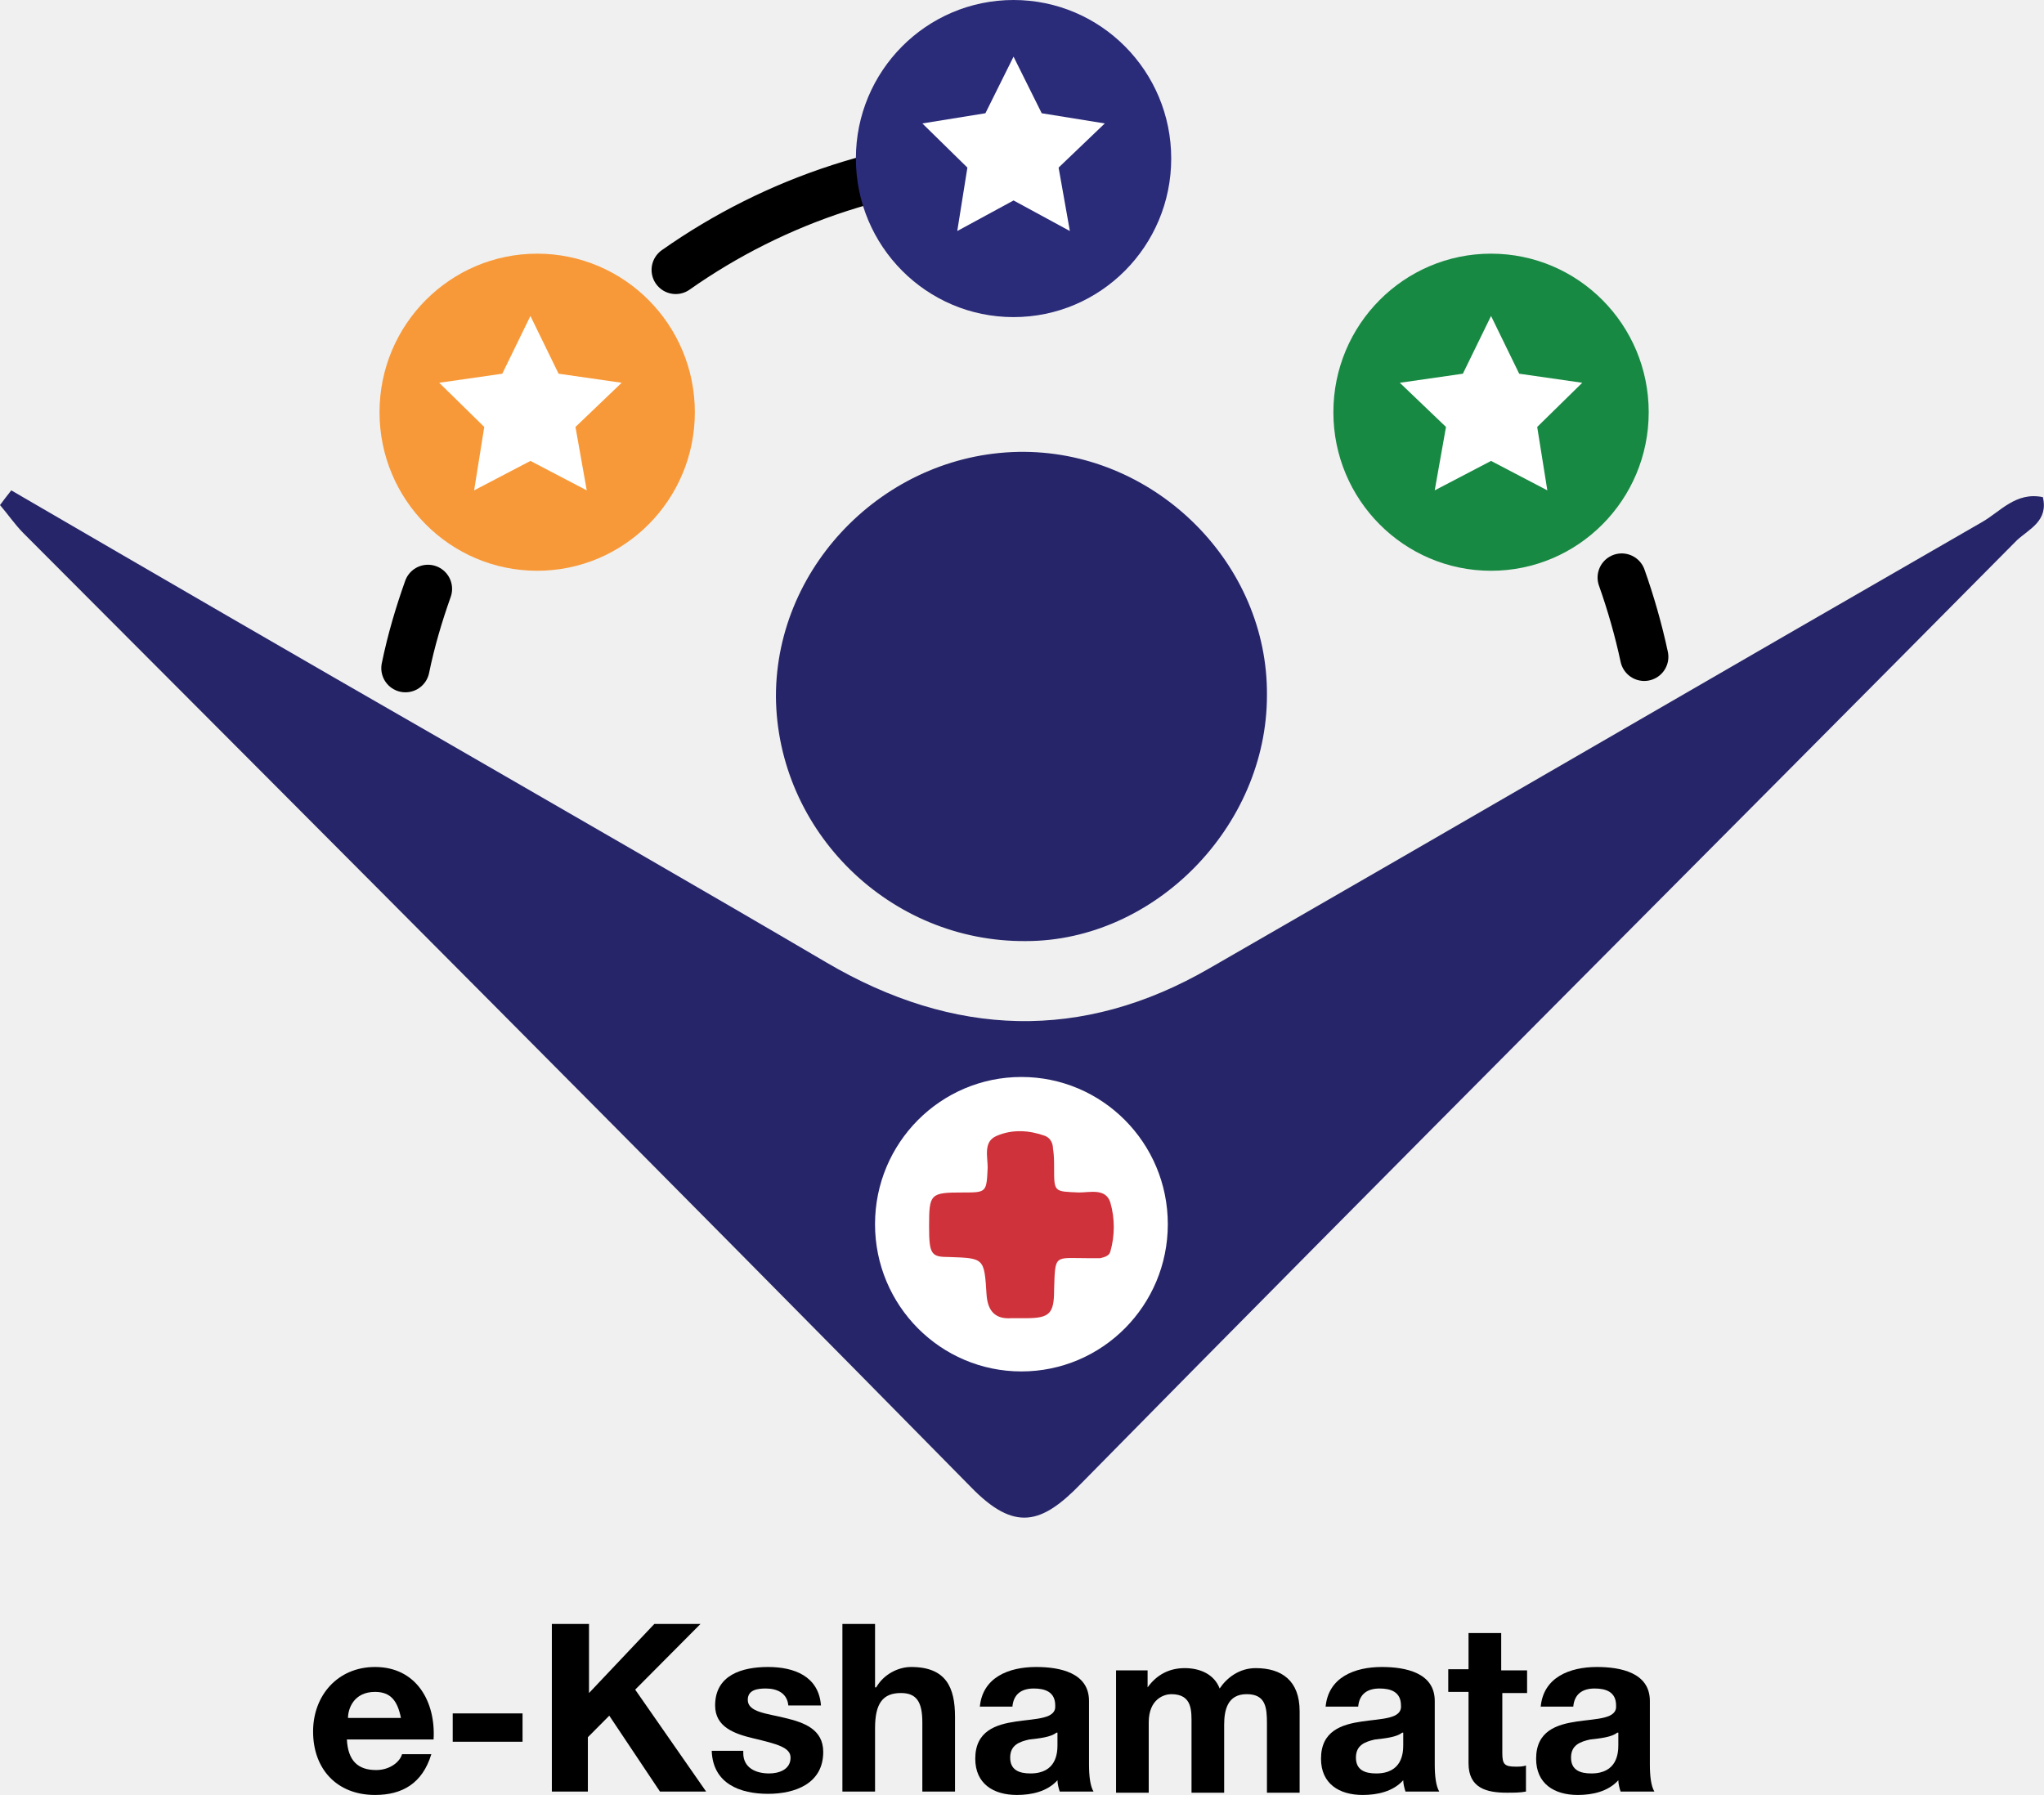
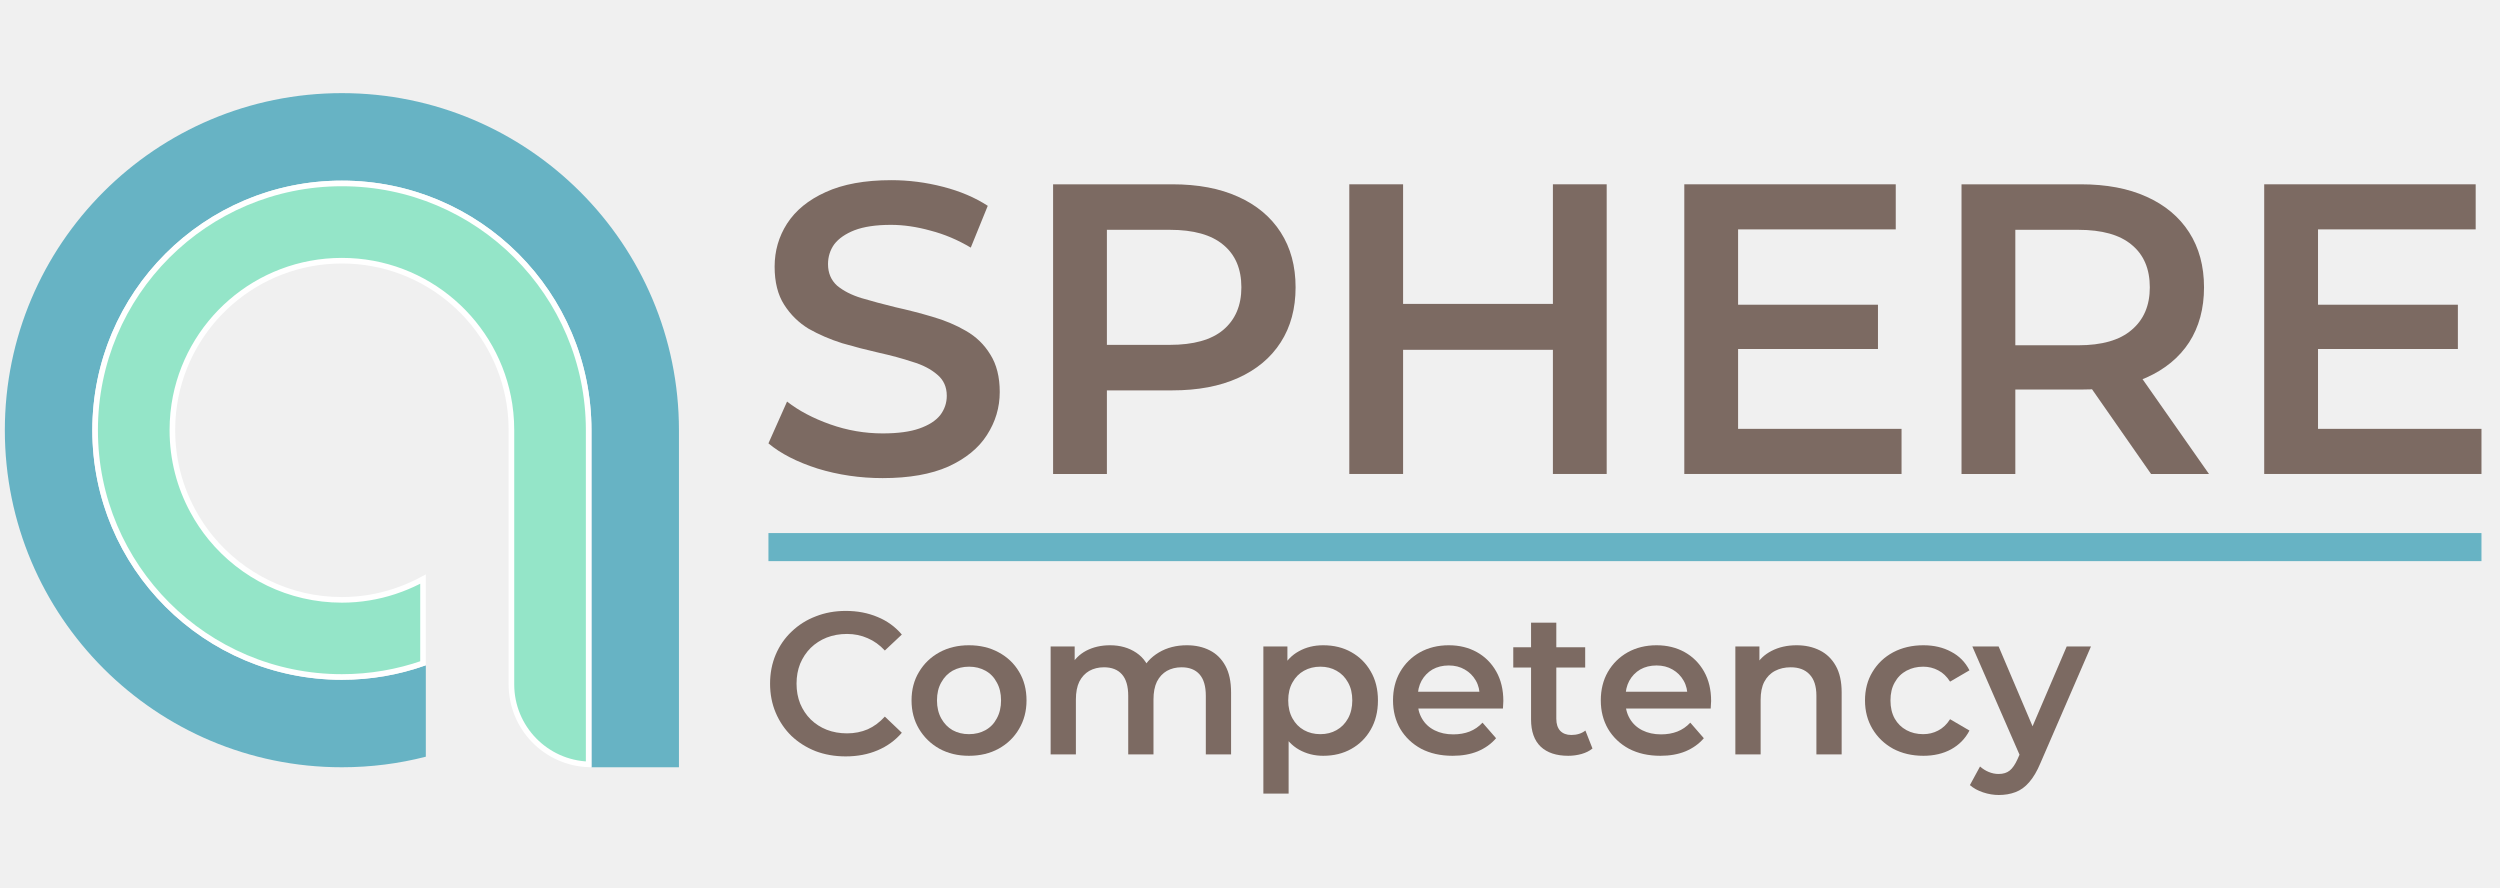
- <svg xmlns="http://www.w3.org/2000/svg" width="74" height="65" viewBox="0 0 74 65" fill="none">
-   <g clip-path="url(#clip0_7020_2985)">
-     <path d="M0.408 17.757C5.626 20.792 10.845 23.826 16.064 26.82C20.671 29.486 25.319 32.151 29.926 34.858C34.533 37.565 39.181 37.729 43.788 35.063C53.125 29.691 62.421 24.278 71.758 18.905C72.41 18.536 72.981 17.798 73.959 18.003C74.163 18.864 73.47 19.151 73.022 19.561C61.728 30.962 50.393 42.281 39.141 53.722C37.714 55.199 36.735 55.486 35.145 53.845C23.77 42.281 12.313 30.798 0.856 19.315C0.53 18.987 0.285 18.618 0 18.29C0.122 18.126 0.245 17.962 0.408 17.757Z" fill="#262569" />
-     <path d="M36.979 49.663C39.906 49.663 42.279 47.276 42.279 44.331C42.279 41.387 39.906 39 36.979 39C34.052 39 31.679 41.387 31.679 44.331C31.679 47.276 34.052 49.663 36.979 49.663Z" fill="white" />
-     <path d="M45.868 25.18C45.868 29.937 41.79 34.079 37.142 34.079C32.209 34.12 28.132 30.101 28.091 25.221C28.091 20.382 32.209 16.322 37.102 16.363C41.872 16.404 45.908 20.423 45.868 25.18Z" fill="#262569" />
-     <path d="M33.636 44.413C33.636 43.224 33.677 43.183 34.859 43.183C35.716 43.183 35.716 43.183 35.757 42.281C35.757 41.871 35.593 41.338 36.083 41.133C36.653 40.886 37.265 40.928 37.836 41.133C38.04 41.215 38.121 41.42 38.121 41.584C38.162 41.83 38.162 42.076 38.162 42.281C38.162 43.183 38.162 43.142 39.059 43.183C39.467 43.183 40.038 43.019 40.2 43.552C40.364 44.126 40.364 44.741 40.2 45.316C40.16 45.48 39.997 45.52 39.834 45.562C39.67 45.562 39.548 45.562 39.385 45.562C38.162 45.562 38.203 45.398 38.162 46.71C38.162 47.571 37.999 47.735 37.143 47.735C36.98 47.735 36.816 47.735 36.613 47.735C36.042 47.776 35.757 47.489 35.716 46.874C35.634 45.562 35.634 45.562 34.37 45.52C33.718 45.52 33.636 45.438 33.636 44.413Z" fill="#CF323A" />
-     <path d="M12.558 62.991C12.599 63.77 12.966 64.098 13.618 64.098C14.107 64.098 14.474 63.811 14.556 63.524H15.616C15.29 64.59 14.556 65 13.577 65C12.191 65 11.335 64.057 11.335 62.703C11.335 61.391 12.232 60.366 13.577 60.366C15.086 60.366 15.779 61.637 15.697 62.991H12.558ZM14.515 62.211C14.393 61.596 14.148 61.268 13.577 61.268C12.803 61.268 12.599 61.883 12.599 62.211H14.515Z" fill="black" />
-     <path d="M16.39 62.047H18.918V63.073H16.39V62.047Z" fill="black" />
-     <path d="M19.979 58.808H21.324V61.309L23.689 58.808H25.36L22.996 61.186L25.564 64.877H23.893L22.058 62.129L21.283 62.909V64.877H19.979V58.808Z" fill="black" />
-     <path d="M26.909 63.483C26.909 64.016 27.358 64.221 27.847 64.221C28.173 64.221 28.621 64.098 28.621 63.647C28.621 63.278 28.132 63.155 27.276 62.95C26.583 62.785 25.89 62.539 25.89 61.76C25.89 60.653 26.868 60.366 27.806 60.366C28.744 60.366 29.641 60.694 29.722 61.76H28.54C28.499 61.309 28.132 61.145 27.724 61.145C27.439 61.145 27.072 61.186 27.072 61.555C27.072 62.006 27.765 62.047 28.418 62.211C29.111 62.375 29.804 62.621 29.804 63.442C29.804 64.59 28.785 64.959 27.806 64.959C26.787 64.959 25.808 64.59 25.767 63.401H26.909V63.483Z" fill="black" />
-     <path d="M30.498 58.808H31.68V61.104H31.721C32.006 60.612 32.536 60.366 32.985 60.366C34.249 60.366 34.575 61.104 34.575 62.17V64.877H33.392V62.375C33.392 61.637 33.188 61.309 32.618 61.309C31.965 61.309 31.68 61.678 31.68 62.581V64.877H30.498V58.808Z" fill="black" />
-     <path d="M35.471 61.842C35.553 60.735 36.531 60.366 37.51 60.366C38.366 60.366 39.426 60.571 39.426 61.596V63.893C39.426 64.303 39.467 64.672 39.589 64.877H38.366C38.325 64.754 38.284 64.59 38.284 64.467C37.917 64.877 37.347 65 36.816 65C35.96 65 35.308 64.59 35.308 63.688C35.308 61.678 38.284 62.745 38.203 61.76C38.203 61.268 37.836 61.145 37.428 61.145C36.98 61.145 36.694 61.35 36.653 61.801H35.471V61.842ZM38.243 62.745C38.04 62.909 37.632 62.95 37.265 62.991C36.898 63.073 36.572 63.196 36.572 63.647C36.572 64.098 36.898 64.221 37.306 64.221C38.243 64.221 38.284 63.483 38.284 63.196V62.745H38.243Z" fill="black" />
-     <path d="M40.405 60.489H41.547V61.104C41.873 60.653 42.321 60.407 42.892 60.407C43.422 60.407 43.952 60.612 44.156 61.145C44.401 60.776 44.849 60.407 45.461 60.407C46.399 60.407 47.051 60.858 47.051 61.965V64.918H45.868V62.416C45.868 61.842 45.828 61.35 45.135 61.35C44.441 61.35 44.319 61.924 44.319 62.458V64.918H43.137V62.458C43.137 61.965 43.178 61.35 42.403 61.35C42.158 61.35 41.588 61.514 41.588 62.375V64.918H40.405V60.489Z" fill="black" />
-     <path d="M47.989 61.842C48.07 60.735 49.049 60.366 50.027 60.366C50.883 60.366 51.943 60.571 51.943 61.596V63.893C51.943 64.303 51.984 64.672 52.106 64.877H50.883C50.843 64.754 50.802 64.59 50.802 64.467C50.435 64.877 49.864 65 49.334 65C48.478 65 47.825 64.59 47.825 63.688C47.825 61.678 50.802 62.745 50.72 61.76C50.72 61.268 50.353 61.145 49.946 61.145C49.497 61.145 49.212 61.35 49.171 61.801H47.989V61.842ZM50.761 62.745C50.557 62.909 50.149 62.95 49.782 62.991C49.416 63.073 49.089 63.196 49.089 63.647C49.089 64.098 49.416 64.221 49.823 64.221C50.761 64.221 50.802 63.483 50.802 63.196V62.745H50.761Z" fill="black" />
-     <path d="M54.389 60.489H55.286V61.309H54.389V63.483C54.389 63.893 54.471 63.975 54.879 63.975C55.001 63.975 55.123 63.975 55.245 63.934V64.877C55.042 64.918 54.797 64.918 54.552 64.918C53.819 64.918 53.166 64.754 53.166 63.852V61.268H52.432V60.448H53.166V59.136H54.349V60.489H54.389Z" fill="black" />
-     <path d="M55.776 61.842C55.857 60.735 56.836 60.366 57.814 60.366C58.671 60.366 59.731 60.571 59.731 61.596V63.893C59.731 64.303 59.771 64.672 59.894 64.877H58.671C58.63 64.754 58.589 64.59 58.589 64.467C58.222 64.877 57.651 65 57.121 65C56.265 65 55.613 64.59 55.613 63.688C55.613 61.678 58.589 62.745 58.508 61.76C58.508 61.268 58.141 61.145 57.733 61.145C57.284 61.145 56.999 61.35 56.958 61.801H55.776V61.842ZM58.548 62.745C58.344 62.909 57.937 62.95 57.57 62.991C57.203 63.073 56.877 63.196 56.877 63.647C56.877 64.098 57.203 64.221 57.611 64.221C58.548 64.221 58.589 63.483 58.589 63.196V62.745H58.548Z" fill="black" />
-     <path d="M14.678 24.196C14.882 23.199 15.167 22.242 15.493 21.325" stroke="black" stroke-width="1.748" stroke-miterlimit="10" stroke-linecap="round" />
-     <path d="M24.463 9.774C28.063 7.238 32.471 5.741 37.163 5.741C44.444 5.741 50.916 9.275 55.041 14.763" stroke="black" stroke-width="1.748" stroke-miterlimit="10" stroke-linecap="round" stroke-dasharray="15.33 15.33" />
-     <path d="M58.712 20.915C59.038 21.832 59.323 22.829 59.527 23.785" stroke="black" stroke-width="1.748" stroke-miterlimit="10" stroke-linecap="round" />
-     <path d="M19.448 20.669C22.601 20.669 25.156 18.098 25.156 14.928C25.156 11.757 22.601 9.186 19.448 9.186C16.296 9.186 13.74 11.757 13.74 14.928C13.74 18.098 16.296 20.669 19.448 20.669Z" fill="#F89939" />
-     <path d="M36.694 11.483C39.846 11.483 42.402 8.912 42.402 5.741C42.402 2.57 39.846 0 36.694 0C33.541 0 30.986 2.57 30.986 5.741C30.986 8.912 33.541 11.483 36.694 11.483Z" fill="#2A2B79" />
-     <path d="M53.981 20.669C57.134 20.669 59.689 18.098 59.689 14.928C59.689 11.757 57.134 9.186 53.981 9.186C50.829 9.186 48.273 11.757 48.273 14.928C48.273 18.098 50.829 20.669 53.981 20.669Z" fill="#188943" />
-     <path d="M36.694 2.051L37.714 4.101L39.997 4.47L38.325 6.069L38.733 8.366L36.694 7.259L34.656 8.366L35.023 6.069L33.392 4.47L35.675 4.101L36.694 2.051Z" fill="white" />
-     <path d="M19.203 11.442L20.223 13.533L22.506 13.861L20.834 15.461L21.242 17.757L19.203 16.691L17.165 17.757L17.532 15.461L15.901 13.861L18.184 13.533L19.203 11.442Z" fill="white" />
-     <path d="M53.981 11.442L55 13.533L57.283 13.861L55.652 15.461L56.019 17.757L53.981 16.691L51.942 17.757L52.35 15.461L50.678 13.861L52.961 13.533L53.981 11.442Z" fill="white" />
-   </g>
-   <defs>
-     <clipPath id="clip0_7020_2985">
-       <rect width="74" height="65" fill="white" />
-     </clipPath>
-   </defs>
+ <svg xmlns="http://www.w3.org/2000/svg" width="107" height="38" viewBox="0 0 107 38" fill="none">
+   <path d="M14.633 3.986C6.666 3.986 0.207 10.445 0.207 18.413C0.207 26.38 6.666 32.839 14.633 32.839C15.872 32.839 17.076 32.683 18.225 32.387V28.475C17.102 28.876 15.893 29.095 14.633 29.095C8.734 29.095 3.951 24.312 3.951 18.413C3.951 12.514 8.734 7.731 14.633 7.731C20.532 7.731 25.315 12.514 25.315 18.413V32.839H29.059V18.413C29.057 10.445 22.601 3.986 14.633 3.986Z" fill="#67B3C4" />
+   <path d="M14.633 7.851C20.465 7.851 25.195 12.58 25.195 18.413V32.715C23.357 32.652 21.889 31.143 21.889 29.292V18.413C21.889 18.16 21.877 17.914 21.852 17.67C21.84 17.549 21.825 17.427 21.807 17.308C21.274 13.826 18.267 11.158 14.633 11.158C10.999 11.158 7.993 13.823 7.46 17.308C7.442 17.427 7.426 17.549 7.414 17.67C7.39 17.914 7.378 18.163 7.378 18.413C7.378 19.666 7.694 20.844 8.254 21.872C8.364 22.08 8.486 22.278 8.616 22.472C8.747 22.666 8.884 22.853 9.033 23.033C10.363 24.645 12.378 25.674 14.633 25.674C15.416 25.674 16.171 25.546 16.878 25.314L17.178 25.208C17.498 25.087 17.808 24.946 18.105 24.785V28.389C17.017 28.768 15.849 28.975 14.633 28.975C8.8 28.975 4.071 24.245 4.071 18.413C4.071 12.58 8.8 7.851 14.633 7.851Z" fill="#94E5C8" stroke="white" stroke-width="0.24" />
+   <path d="M85.549 34.026C85.324 34.026 85.1 33.988 84.875 33.913C84.65 33.838 84.462 33.734 84.312 33.602L84.745 32.806C84.855 32.904 84.978 32.982 85.117 33.04C85.255 33.097 85.396 33.126 85.541 33.126C85.737 33.126 85.895 33.077 86.016 32.979C86.137 32.881 86.25 32.717 86.353 32.486L86.622 31.881L86.708 31.751L88.455 27.669H89.493L87.331 32.659C87.187 33.005 87.025 33.279 86.847 33.481C86.674 33.683 86.478 33.824 86.258 33.905C86.045 33.985 85.809 34.026 85.549 34.026ZM86.501 32.452L84.416 27.669H85.541L87.236 31.656L86.501 32.452Z" fill="#7C6A62" />
+   <path d="M82.322 32.348C81.837 32.348 81.405 32.247 81.024 32.045C80.65 31.838 80.356 31.555 80.142 31.198C79.929 30.84 79.822 30.434 79.822 29.978C79.822 29.517 79.929 29.11 80.142 28.759C80.356 28.401 80.65 28.122 81.024 27.92C81.405 27.718 81.837 27.617 82.322 27.617C82.771 27.617 83.166 27.709 83.507 27.894C83.852 28.073 84.115 28.338 84.293 28.69L83.463 29.174C83.325 28.955 83.155 28.793 82.953 28.69C82.757 28.586 82.544 28.534 82.313 28.534C82.048 28.534 81.808 28.592 81.595 28.707C81.382 28.822 81.215 28.989 81.094 29.209C80.972 29.422 80.912 29.678 80.912 29.978C80.912 30.278 80.972 30.538 81.094 30.757C81.215 30.97 81.382 31.134 81.595 31.25C81.808 31.365 82.048 31.422 82.313 31.422C82.544 31.422 82.757 31.371 82.953 31.267C83.155 31.163 83.325 31.002 83.463 30.782L84.293 31.267C84.115 31.613 83.852 31.881 83.507 32.071C83.166 32.256 82.771 32.348 82.322 32.348Z" fill="#7C6A62" />
+   <path d="M76.894 27.617C77.263 27.617 77.592 27.689 77.88 27.833C78.174 27.977 78.404 28.2 78.572 28.499C78.739 28.793 78.823 29.174 78.823 29.641V32.287H77.742V29.779C77.742 29.37 77.643 29.064 77.447 28.863C77.257 28.661 76.989 28.56 76.643 28.56C76.389 28.56 76.165 28.612 75.969 28.715C75.772 28.819 75.62 28.975 75.51 29.183C75.406 29.384 75.355 29.641 75.355 29.952V32.287H74.273V27.669H75.303V28.915L75.121 28.534C75.282 28.24 75.516 28.015 75.822 27.859C76.133 27.698 76.49 27.617 76.894 27.617Z" fill="#7C6A62" />
+   <path d="M71.065 32.348C70.552 32.348 70.102 32.247 69.716 32.045C69.335 31.838 69.038 31.555 68.825 31.198C68.618 30.84 68.514 30.434 68.514 29.978C68.514 29.517 68.615 29.11 68.816 28.759C69.024 28.401 69.306 28.122 69.664 27.92C70.027 27.718 70.439 27.617 70.901 27.617C71.35 27.617 71.751 27.715 72.103 27.911C72.454 28.107 72.731 28.384 72.933 28.741C73.135 29.099 73.236 29.52 73.236 30.004C73.236 30.05 73.233 30.102 73.227 30.16C73.227 30.218 73.224 30.272 73.218 30.324H69.37V29.606H72.648L72.224 29.831C72.23 29.566 72.175 29.332 72.059 29.131C71.944 28.929 71.786 28.77 71.584 28.655C71.388 28.54 71.16 28.482 70.901 28.482C70.635 28.482 70.402 28.54 70.2 28.655C70.004 28.77 69.848 28.932 69.733 29.139C69.624 29.341 69.569 29.58 69.569 29.857V30.03C69.569 30.307 69.632 30.552 69.759 30.765C69.886 30.979 70.065 31.143 70.295 31.258C70.526 31.373 70.791 31.431 71.091 31.431C71.35 31.431 71.584 31.391 71.791 31.31C71.999 31.229 72.183 31.102 72.345 30.93L72.924 31.596C72.717 31.838 72.454 32.025 72.137 32.158C71.826 32.285 71.469 32.348 71.065 32.348Z" fill="#7C6A62" />
+   <path d="M67.12 32.348C66.613 32.348 66.221 32.218 65.944 31.959C65.667 31.694 65.529 31.304 65.529 30.791V26.649H66.61V30.765C66.61 30.984 66.665 31.154 66.774 31.276C66.889 31.396 67.048 31.457 67.25 31.457C67.492 31.457 67.694 31.394 67.855 31.267L68.158 32.036C68.031 32.14 67.875 32.218 67.691 32.27C67.506 32.322 67.316 32.348 67.12 32.348ZM64.768 28.569V27.704H67.846V28.569H64.768Z" fill="#7C6A62" />
+   <path d="M62.172 32.348C61.659 32.348 61.209 32.247 60.823 32.045C60.443 31.838 60.146 31.555 59.932 31.198C59.725 30.84 59.621 30.434 59.621 29.978C59.621 29.517 59.722 29.11 59.924 28.759C60.131 28.401 60.414 28.122 60.771 27.92C61.135 27.718 61.547 27.617 62.008 27.617C62.458 27.617 62.858 27.715 63.21 27.911C63.562 28.107 63.839 28.384 64.04 28.741C64.242 29.099 64.343 29.52 64.343 30.004C64.343 30.05 64.34 30.102 64.335 30.16C64.335 30.218 64.332 30.272 64.326 30.324H60.477V29.606H63.755L63.331 29.831C63.337 29.566 63.282 29.332 63.167 29.131C63.052 28.929 62.893 28.77 62.691 28.655C62.495 28.54 62.267 28.482 62.008 28.482C61.743 28.482 61.509 28.54 61.307 28.655C61.111 28.77 60.956 28.932 60.84 29.139C60.731 29.341 60.676 29.58 60.676 29.857V30.03C60.676 30.307 60.74 30.552 60.867 30.765C60.993 30.979 61.172 31.143 61.403 31.258C61.633 31.373 61.898 31.431 62.198 31.431C62.458 31.431 62.691 31.391 62.899 31.31C63.106 31.229 63.291 31.102 63.452 30.93L64.032 31.596C63.824 31.838 63.562 32.025 63.245 32.158C62.933 32.285 62.576 32.348 62.172 32.348Z" fill="#7C6A62" />
+   <path d="M56.632 32.348C56.257 32.348 55.914 32.261 55.603 32.088C55.297 31.916 55.052 31.656 54.868 31.31C54.689 30.958 54.6 30.514 54.6 29.978C54.6 29.436 54.686 28.992 54.859 28.646C55.038 28.3 55.28 28.044 55.586 27.877C55.891 27.704 56.24 27.617 56.632 27.617C57.088 27.617 57.488 27.715 57.834 27.911C58.186 28.107 58.463 28.381 58.665 28.733C58.872 29.084 58.976 29.5 58.976 29.978C58.976 30.457 58.872 30.875 58.665 31.232C58.463 31.584 58.186 31.858 57.834 32.054C57.488 32.25 57.088 32.348 56.632 32.348ZM54.072 33.965V27.669H55.101V28.759L55.067 29.987L55.153 31.215V33.965H54.072ZM56.511 31.422C56.771 31.422 57.001 31.365 57.203 31.25C57.411 31.134 57.575 30.967 57.696 30.748C57.817 30.529 57.878 30.272 57.878 29.978C57.878 29.678 57.817 29.422 57.696 29.209C57.575 28.989 57.411 28.822 57.203 28.707C57.001 28.592 56.771 28.534 56.511 28.534C56.252 28.534 56.018 28.592 55.811 28.707C55.603 28.822 55.439 28.989 55.318 29.209C55.197 29.422 55.136 29.678 55.136 29.978C55.136 30.272 55.197 30.529 55.318 30.748C55.439 30.967 55.603 31.134 55.811 31.25C56.018 31.365 56.252 31.422 56.511 31.422Z" fill="#7C6A62" />
+   <path d="M50.796 27.617C51.165 27.617 51.491 27.689 51.773 27.833C52.061 27.977 52.286 28.2 52.448 28.499C52.609 28.793 52.69 29.174 52.69 29.641V32.287H51.609V29.779C51.609 29.37 51.519 29.064 51.341 28.863C51.162 28.661 50.905 28.56 50.571 28.56C50.335 28.56 50.124 28.612 49.94 28.715C49.761 28.819 49.62 28.972 49.516 29.174C49.418 29.376 49.369 29.632 49.369 29.944V32.287H48.288V29.779C48.288 29.37 48.198 29.064 48.02 28.863C47.841 28.661 47.584 28.56 47.25 28.56C47.014 28.56 46.803 28.612 46.619 28.715C46.44 28.819 46.299 28.972 46.195 29.174C46.097 29.376 46.048 29.632 46.048 29.944V32.287H44.967V27.669H45.996V28.897L45.814 28.534C45.97 28.234 46.195 28.006 46.489 27.851C46.789 27.695 47.129 27.617 47.509 27.617C47.942 27.617 48.317 27.724 48.634 27.937C48.957 28.151 49.17 28.473 49.274 28.906L48.85 28.759C49 28.413 49.248 28.136 49.594 27.928C49.94 27.721 50.34 27.617 50.796 27.617Z" fill="#7C6A62" />
+   <path d="M41.47 32.348C40.997 32.348 40.576 32.247 40.207 32.045C39.838 31.838 39.547 31.555 39.334 31.198C39.12 30.84 39.014 30.434 39.014 29.978C39.014 29.517 39.12 29.11 39.334 28.759C39.547 28.401 39.838 28.122 40.207 27.92C40.576 27.718 40.997 27.617 41.47 27.617C41.948 27.617 42.372 27.718 42.741 27.92C43.116 28.122 43.407 28.398 43.615 28.75C43.828 29.102 43.935 29.511 43.935 29.978C43.935 30.434 43.828 30.84 43.615 31.198C43.407 31.555 43.116 31.838 42.741 32.045C42.372 32.247 41.948 32.348 41.47 32.348ZM41.47 31.422C41.735 31.422 41.971 31.365 42.179 31.25C42.387 31.134 42.548 30.967 42.663 30.748C42.784 30.529 42.845 30.272 42.845 29.978C42.845 29.678 42.784 29.422 42.663 29.209C42.548 28.989 42.387 28.822 42.179 28.707C41.971 28.592 41.738 28.534 41.478 28.534C41.213 28.534 40.977 28.592 40.769 28.707C40.568 28.822 40.406 28.989 40.285 29.209C40.164 29.422 40.103 29.678 40.103 29.978C40.103 30.272 40.164 30.529 40.285 30.748C40.406 30.967 40.568 31.134 40.769 31.25C40.977 31.365 41.21 31.422 41.47 31.422Z" fill="#7C6A62" />
+   <path d="M36.194 32.374C35.732 32.374 35.303 32.299 34.905 32.149C34.513 31.993 34.17 31.777 33.876 31.5C33.587 31.218 33.363 30.886 33.201 30.506C33.04 30.125 32.959 29.71 32.959 29.261C32.959 28.811 33.04 28.396 33.201 28.015C33.363 27.635 33.59 27.306 33.884 27.029C34.178 26.747 34.522 26.53 34.913 26.381C35.306 26.225 35.735 26.147 36.202 26.147C36.698 26.147 37.151 26.234 37.56 26.407C37.969 26.574 38.315 26.825 38.598 27.159L37.871 27.842C37.652 27.606 37.407 27.43 37.136 27.315C36.865 27.194 36.571 27.133 36.254 27.133C35.937 27.133 35.646 27.185 35.38 27.289C35.121 27.392 34.893 27.54 34.697 27.73C34.507 27.92 34.357 28.145 34.248 28.404C34.144 28.664 34.092 28.949 34.092 29.261C34.092 29.572 34.144 29.857 34.248 30.117C34.357 30.376 34.507 30.601 34.697 30.791C34.893 30.982 35.121 31.129 35.38 31.232C35.646 31.336 35.937 31.388 36.254 31.388C36.571 31.388 36.865 31.33 37.136 31.215C37.407 31.094 37.652 30.912 37.871 30.67L38.598 31.362C38.315 31.691 37.969 31.942 37.56 32.114C37.151 32.288 36.695 32.374 36.194 32.374Z" fill="#7C6A62" />
+   <path d="M99.034 13.042H105.197V14.937H99.034V13.042ZM99.211 18.355H106.207V20.286H96.908V7.888H105.959V9.818H99.211V18.355Z" fill="#7C6A62" />
+   <path d="M83.953 20.286V7.888H89.054C90.152 7.888 91.091 8.065 91.87 8.419C92.661 8.774 93.269 9.281 93.694 9.942C94.119 10.604 94.332 11.389 94.332 12.298C94.332 13.207 94.119 13.992 93.694 14.654C93.269 15.303 92.661 15.805 91.87 16.159C91.091 16.502 90.152 16.673 89.054 16.673H85.228L86.256 15.628V20.286H83.953ZM92.065 20.286L88.93 15.787H91.392L94.544 20.286H92.065ZM86.256 15.876L85.228 14.778H88.948C89.963 14.778 90.725 14.559 91.232 14.122C91.752 13.685 92.012 13.077 92.012 12.298C92.012 11.507 91.752 10.899 91.232 10.474C90.725 10.049 89.963 9.836 88.948 9.836H85.228L86.256 8.703V15.876Z" fill="#7C6A62" />
+   <path d="M74.213 13.042H80.377V14.937H74.213V13.042ZM74.39 18.355H81.386V20.286H72.088V7.888H81.138V9.818H74.39V18.355Z" fill="#7C6A62" />
+   <path d="M66.464 7.888H68.766V20.286H66.464V7.888ZM60.052 20.286H57.75V7.888H60.052V20.286ZM66.641 14.972H59.858V13.007H66.641V14.972Z" fill="#7C6A62" />
+   <path d="M45.072 20.286V7.888H50.173C51.271 7.888 52.21 8.065 52.989 8.419C53.78 8.774 54.388 9.281 54.813 9.942C55.239 10.604 55.451 11.389 55.451 12.298C55.451 13.207 55.239 13.992 54.813 14.654C54.388 15.315 53.78 15.822 52.989 16.177C52.21 16.531 51.271 16.708 50.173 16.708H46.347L47.375 15.628V20.286H45.072ZM47.375 15.876L46.347 14.76H50.067C51.082 14.76 51.844 14.547 52.352 14.122C52.871 13.685 53.131 13.077 53.131 12.298C53.131 11.507 52.871 10.899 52.352 10.474C51.844 10.049 51.082 9.836 50.067 9.836H46.347L47.375 8.703V15.876Z" fill="#7C6A62" />
+   <path d="M37.777 20.463C36.809 20.463 35.882 20.327 34.996 20.056C34.111 19.773 33.408 19.412 32.889 18.976L33.686 17.187C34.182 17.576 34.796 17.901 35.528 18.161C36.26 18.421 37.01 18.55 37.777 18.55C38.426 18.55 38.952 18.48 39.353 18.338C39.755 18.196 40.05 18.007 40.239 17.771C40.428 17.523 40.522 17.246 40.522 16.939C40.522 16.561 40.386 16.26 40.115 16.035C39.843 15.799 39.489 15.616 39.052 15.486C38.627 15.345 38.149 15.215 37.617 15.097C37.098 14.979 36.573 14.843 36.041 14.689C35.522 14.524 35.044 14.317 34.607 14.069C34.182 13.81 33.833 13.467 33.562 13.042C33.29 12.617 33.154 12.074 33.154 11.413C33.154 10.74 33.331 10.126 33.686 9.571C34.052 9.004 34.601 8.555 35.333 8.225C36.077 7.882 37.015 7.711 38.149 7.711C38.893 7.711 39.631 7.806 40.363 7.995C41.095 8.183 41.732 8.455 42.276 8.809L41.549 10.598C40.995 10.268 40.422 10.025 39.831 9.872C39.241 9.707 38.674 9.624 38.131 9.624C37.494 9.624 36.974 9.701 36.573 9.854C36.183 10.008 35.894 10.209 35.705 10.456C35.528 10.704 35.439 10.988 35.439 11.306C35.439 11.684 35.569 11.991 35.829 12.227C36.1 12.452 36.449 12.629 36.874 12.759C37.311 12.889 37.795 13.019 38.326 13.149C38.857 13.267 39.383 13.402 39.902 13.556C40.434 13.709 40.912 13.91 41.337 14.158C41.774 14.406 42.122 14.742 42.382 15.168C42.653 15.593 42.789 16.13 42.789 16.779C42.789 17.441 42.606 18.055 42.24 18.621C41.886 19.176 41.337 19.625 40.593 19.967C39.849 20.298 38.91 20.463 37.777 20.463Z" fill="#7C6A62" />
+   <path d="M32.889 23.416H106.207" stroke="#67B3C4" stroke-width="1.201" />
</svg>
